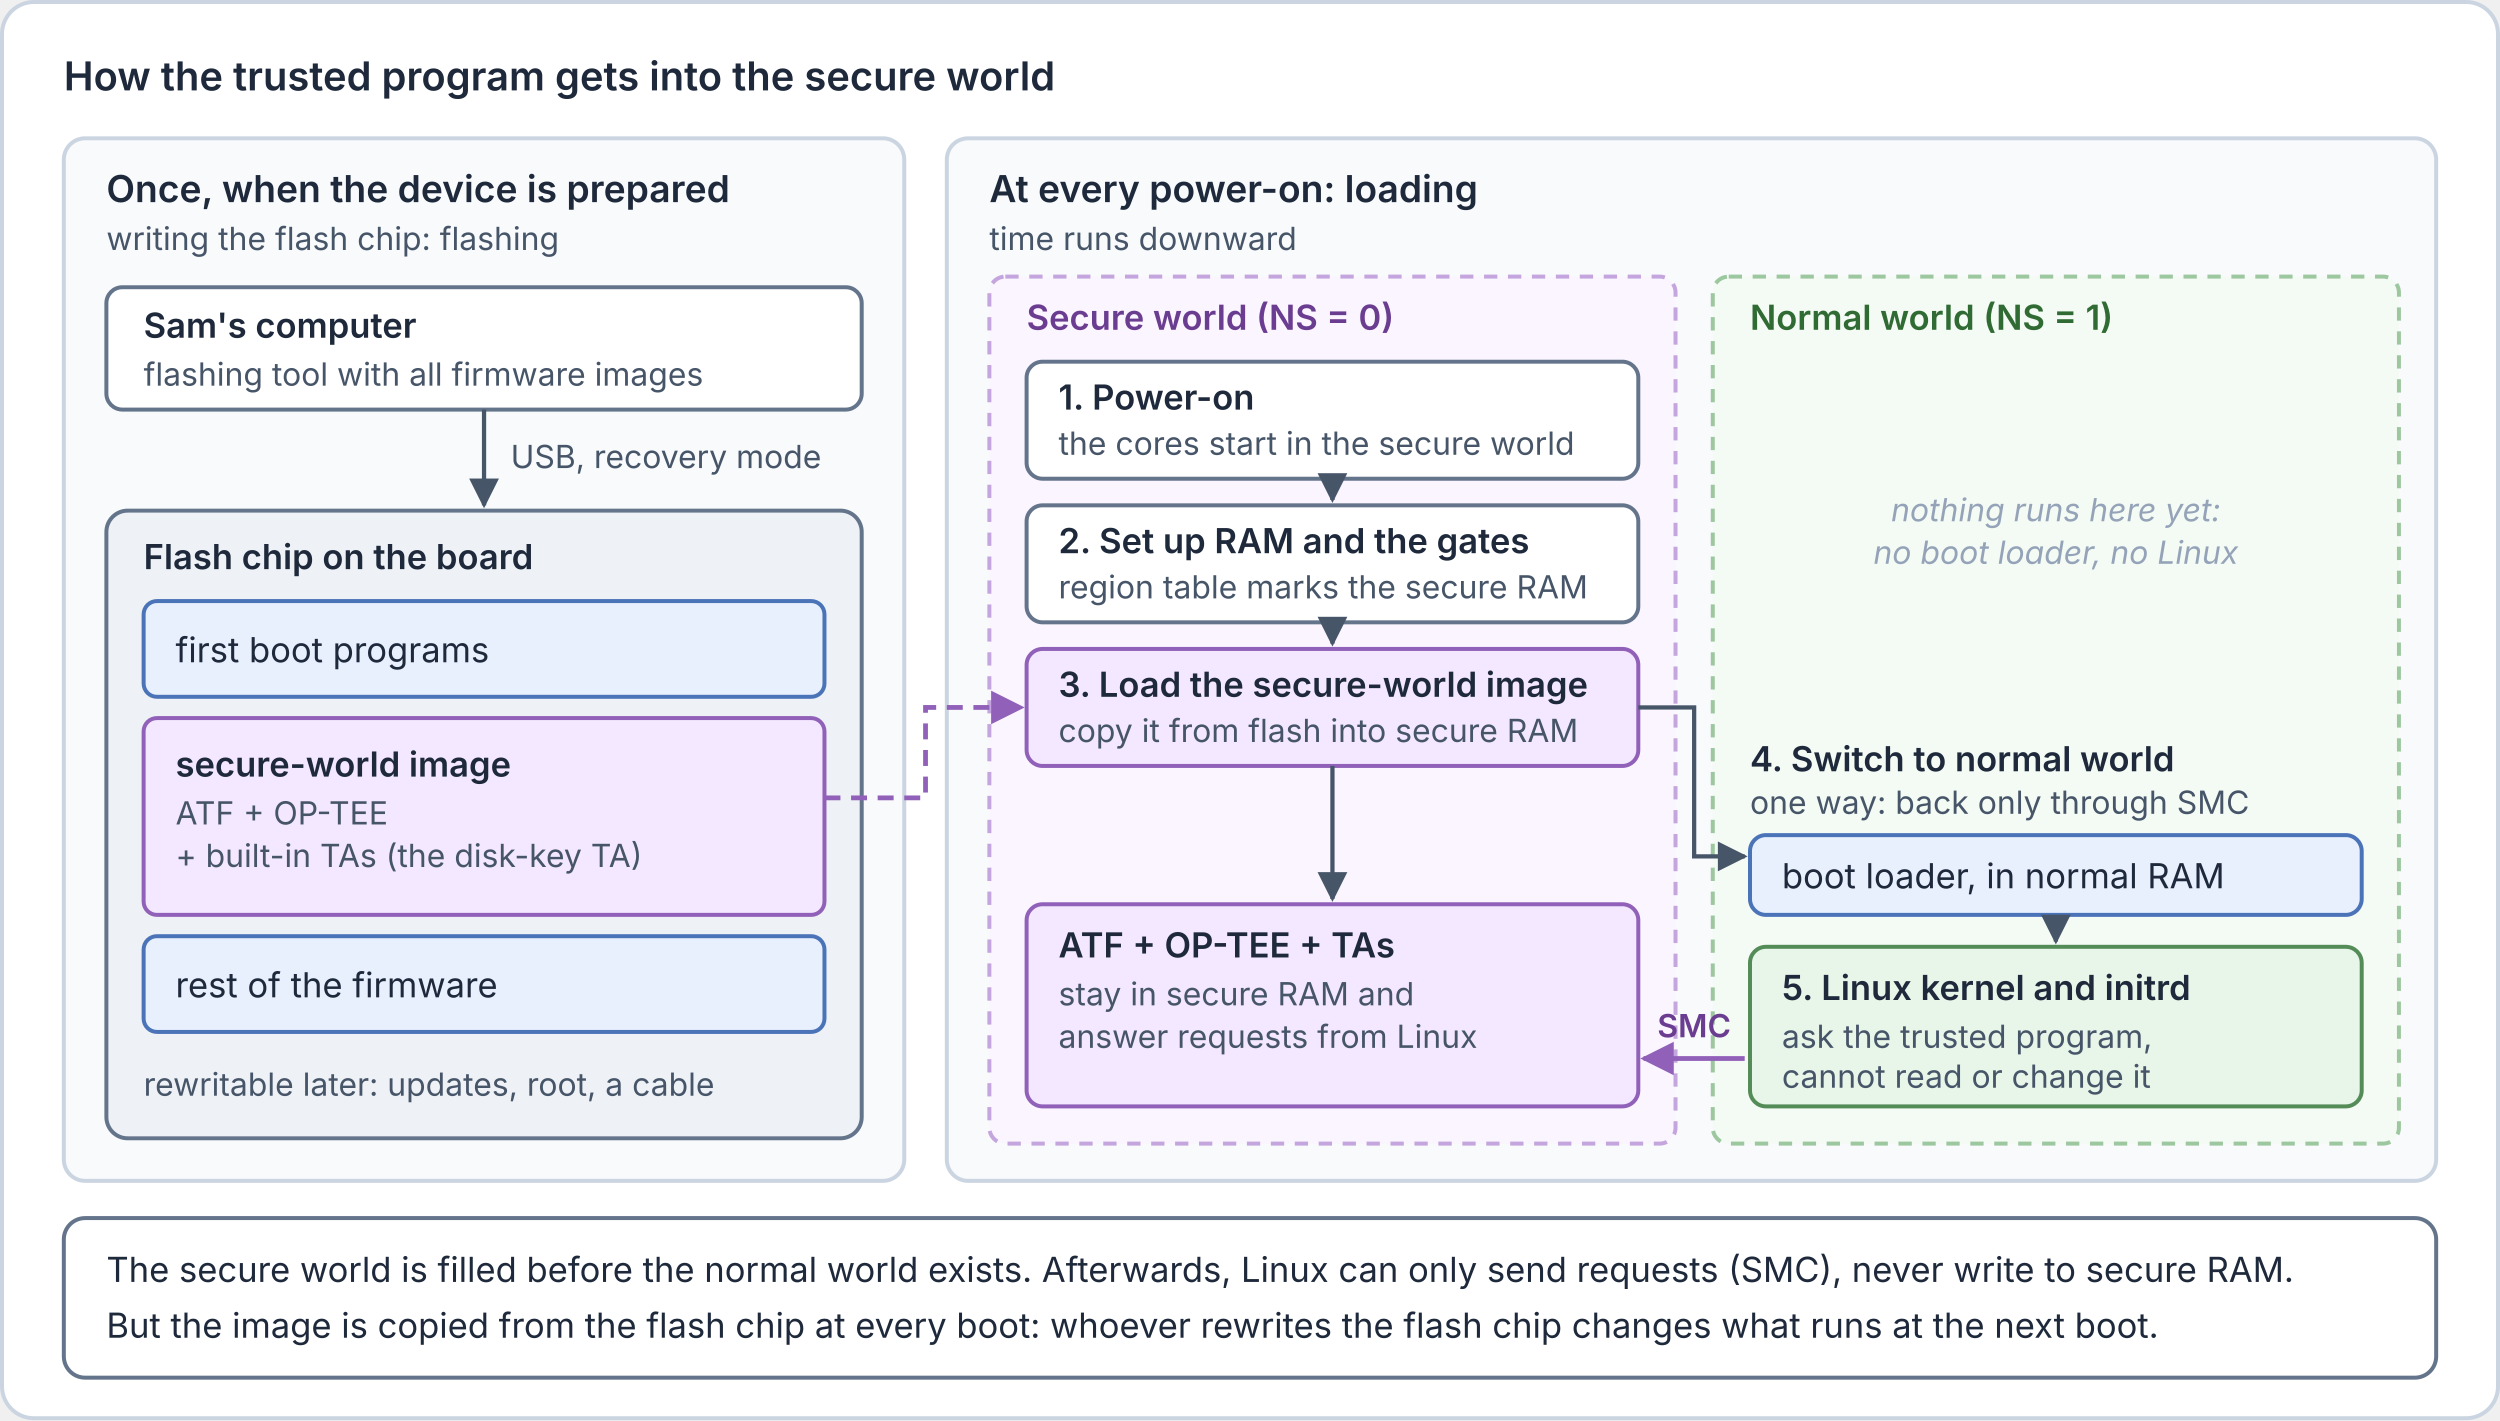
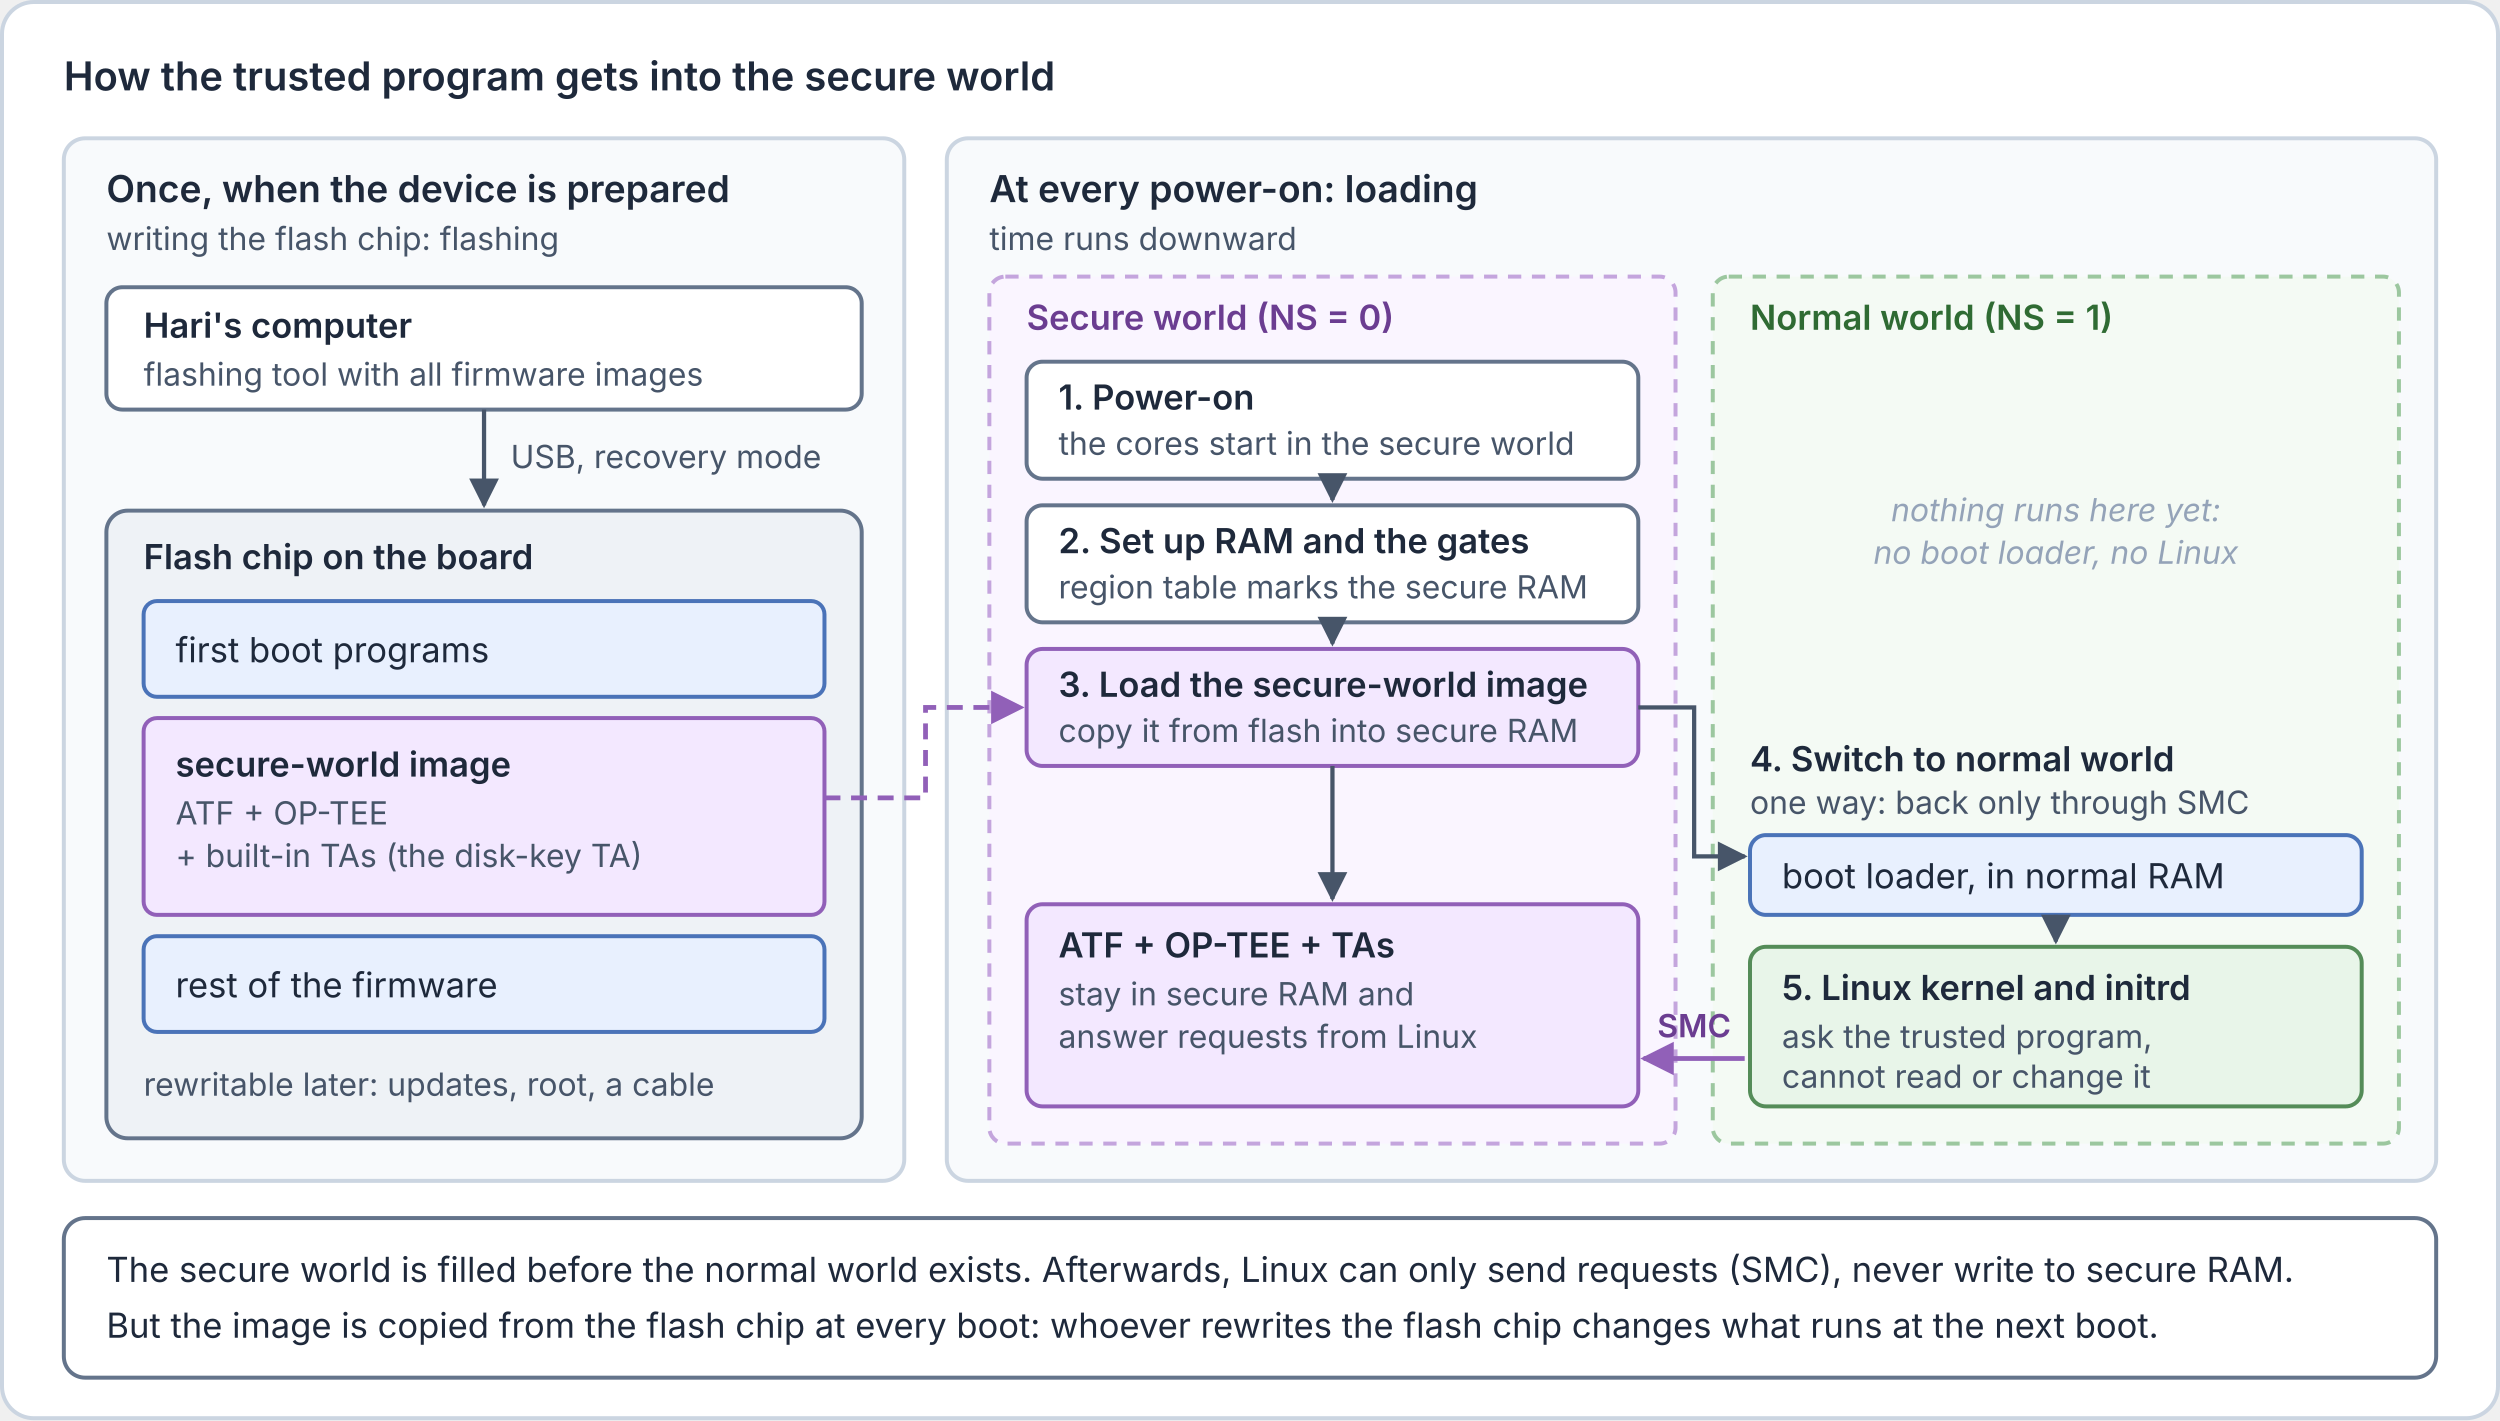
<svg xmlns="http://www.w3.org/2000/svg" viewBox="0 0 940 534" width="940" height="534">
  <style>
    text { font-family: Inter, "Segoe UI", Helvetica, Arial, sans-serif; font-size: 14px; fill: #1e293b; }
    .t { font-weight: 600; }
    .h { font-weight: 600; font-size: 15px; }
    .s { font-size: 12px; fill: #475569; }
    .m { font-size: 13px; }
    .c { text-anchor: middle; }
    .green { fill: #2f6b33; }
    .purple { fill: #6b3d91; }
    .grey { fill: #94a3b8; font-style: italic; }
    rect { stroke-width: 1.5; }
    .bg { fill: #ffffff; stroke: #cbd5e1; }
    .panel { fill: #f8fafc; stroke: #cbd5e1; }
    .hw { fill: #eef2f6; stroke: #64748b; }
    .fw { fill: #e8f0fe; stroke: #4a73b8; }
    .os { fill: #e8f5e9; stroke: #548c58; }
    .sec { fill: #f3e8ff; stroke: #9160b8; }
    .w { fill: #ffffff; stroke: #64748b; }
    .laneS { fill: #faf5ff; stroke: #c4a5dd; stroke-dasharray: 5 4; }
    .laneN { fill: #f4faf4; stroke: #9cc79f; stroke-dasharray: 5 4; }
    .ar { stroke: #475569; stroke-width: 1.6; fill: none; marker-end: url(#a); }
    .arp { stroke: #9160b8; stroke-width: 1.8; fill: none; stroke-dasharray: 6 4; marker-end: url(#p); }
    .smc { stroke: #9160b8; stroke-width: 1.8; fill: none; marker-end: url(#p); }
  </style>
  <defs>
    <marker id="a" viewBox="0 0 10 10" refX="9" refY="5" markerWidth="7" markerHeight="7" orient="auto">
      <path d="M0,0 L10,5 L0,10 z" fill="#475569" />
    </marker>
    <marker id="p" viewBox="0 0 10 10" refX="9" refY="5" markerWidth="7" markerHeight="7" orient="auto">
      <path d="M0,0 L10,5 L0,10 z" fill="#9160b8" />
    </marker>
  </defs>
  <rect class="bg" x="0.75" y="0.75" width="938.5" height="532.5" rx="12" />
  <text class="h" x="24" y="34">How the trusted program gets into the secure world</text>
  <rect class="panel" x="24" y="52" width="316" height="392" rx="8" />
  <text class="t" x="40" y="76">Once, when the device is prepared</text>
  <text class="s" x="40" y="94">writing the flash chip: flashing</text>
  <rect class="w" x="40" y="108" width="284" height="46" rx="6" />
-   <text class="t m" x="54" y="127">Sam's computer</text>
+   <text class="t m" x="54" y="127">Hari's computer</text>
  <text class="s" x="54" y="145">flashing tool with all firmware images</text>
  <path class="ar" d="M182,154 V190" />
  <text class="s" x="192" y="176">USB, recovery mode</text>
  <rect class="hw" x="40" y="192" width="284" height="236" rx="8" />
  <text class="t m" x="54" y="214">Flash chip on the board</text>
  <rect class="fw" x="54" y="226" width="256" height="36" rx="5" />
  <text class="m" x="66" y="249">first boot programs</text>
  <rect class="sec" x="54" y="270" width="256" height="74" rx="5" />
  <text class="t m" x="66" y="292">secure-world image</text>
  <text class="s" x="66" y="310">ATF + OP-TEE</text>
  <text class="s" x="66" y="326">+ built-in TAs (the disk-key TA)</text>
  <rect class="fw" x="54" y="352" width="256" height="36" rx="5" />
  <text class="m" x="66" y="375">rest of the firmware</text>
  <text class="s" x="54" y="412">rewritable later: updates, root, a cable</text>
  <rect class="panel" x="356" y="52" width="560" height="392" rx="8" />
  <text class="t" x="372" y="76">At every power-on: loading</text>
  <text class="s" x="372" y="94">time runs downward</text>
  <rect class="laneS" x="372" y="104" width="258" height="326" rx="6" />
  <text class="t purple m" x="386" y="124">Secure world (NS = 0)</text>
  <rect class="laneN" x="644" y="104" width="258" height="326" rx="6" />
  <text class="t green m" x="658" y="124">Normal world (NS = 1)</text>
  <rect class="w" x="386" y="136" width="230" height="44" rx="6" />
  <text class="t m" x="398" y="154">1. Power-on</text>
  <text class="s" x="398" y="171">the cores start in the secure world</text>
  <path class="ar" d="M501,180 V188" />
  <rect class="w" x="386" y="190" width="230" height="44" rx="6" />
  <text class="t m" x="398" y="208">2. Set up RAM and the gates</text>
  <text class="s" x="398" y="225">region table marks the secure RAM</text>
  <path class="ar" d="M501,234 V242" />
  <rect class="sec" x="386" y="244" width="230" height="44" rx="6" />
  <text class="t m" x="398" y="262">3. Load the secure-world image</text>
  <text class="s" x="398" y="279">copy it from flash into secure RAM</text>
  <path class="ar" d="M501,288 V338" />
  <text class="s c grey" x="773" y="196">nothing runs here yet:</text>
  <text class="s c grey" x="773" y="212">no boot loader, no Linux</text>
  <path class="ar" d="M616,266 H637 V322 H656" />
  <text class="t m" x="658" y="290">4. Switch to normal world</text>
  <text class="s" x="658" y="306">one way: back only through SMC</text>
  <rect class="fw" x="658" y="314" width="230" height="30" rx="6" />
  <text class="m" x="670" y="334">boot loader, in normal RAM</text>
  <path class="ar" d="M773,344 V354" />
  <rect class="os" x="658" y="356" width="230" height="60" rx="6" />
  <text class="t m" x="670" y="376">5. Linux kernel and initrd</text>
  <text class="s" x="670" y="394">ask the trusted program,</text>
  <text class="s" x="670" y="409">cannot read or change it</text>
  <rect class="sec" x="386" y="340" width="230" height="76" rx="6" />
  <text class="t m" x="398" y="360">ATF + OP-TEE + TAs</text>
  <text class="s" x="398" y="378">stay in secure RAM and</text>
  <text class="s" x="398" y="394">answer requests from Linux</text>
  <path class="smc" d="M656,398 H618" />
  <text class="t c purple" x="637" y="390" style="font-size:12px">SMC</text>
  <path class="arp" d="M310,300 H348 V266 H384" />
  <rect class="w" x="24" y="458" width="892" height="60" rx="8" />
  <text class="m" x="40" y="482">The secure world is filled before the normal world exists. Afterwards, Linux can only send requests (SMC), never write to secure RAM.</text>
  <text class="m" x="40" y="503">But the image is copied from the flash chip at every boot: whoever rewrites the flash chip changes what runs at the next boot.</text>
</svg>
